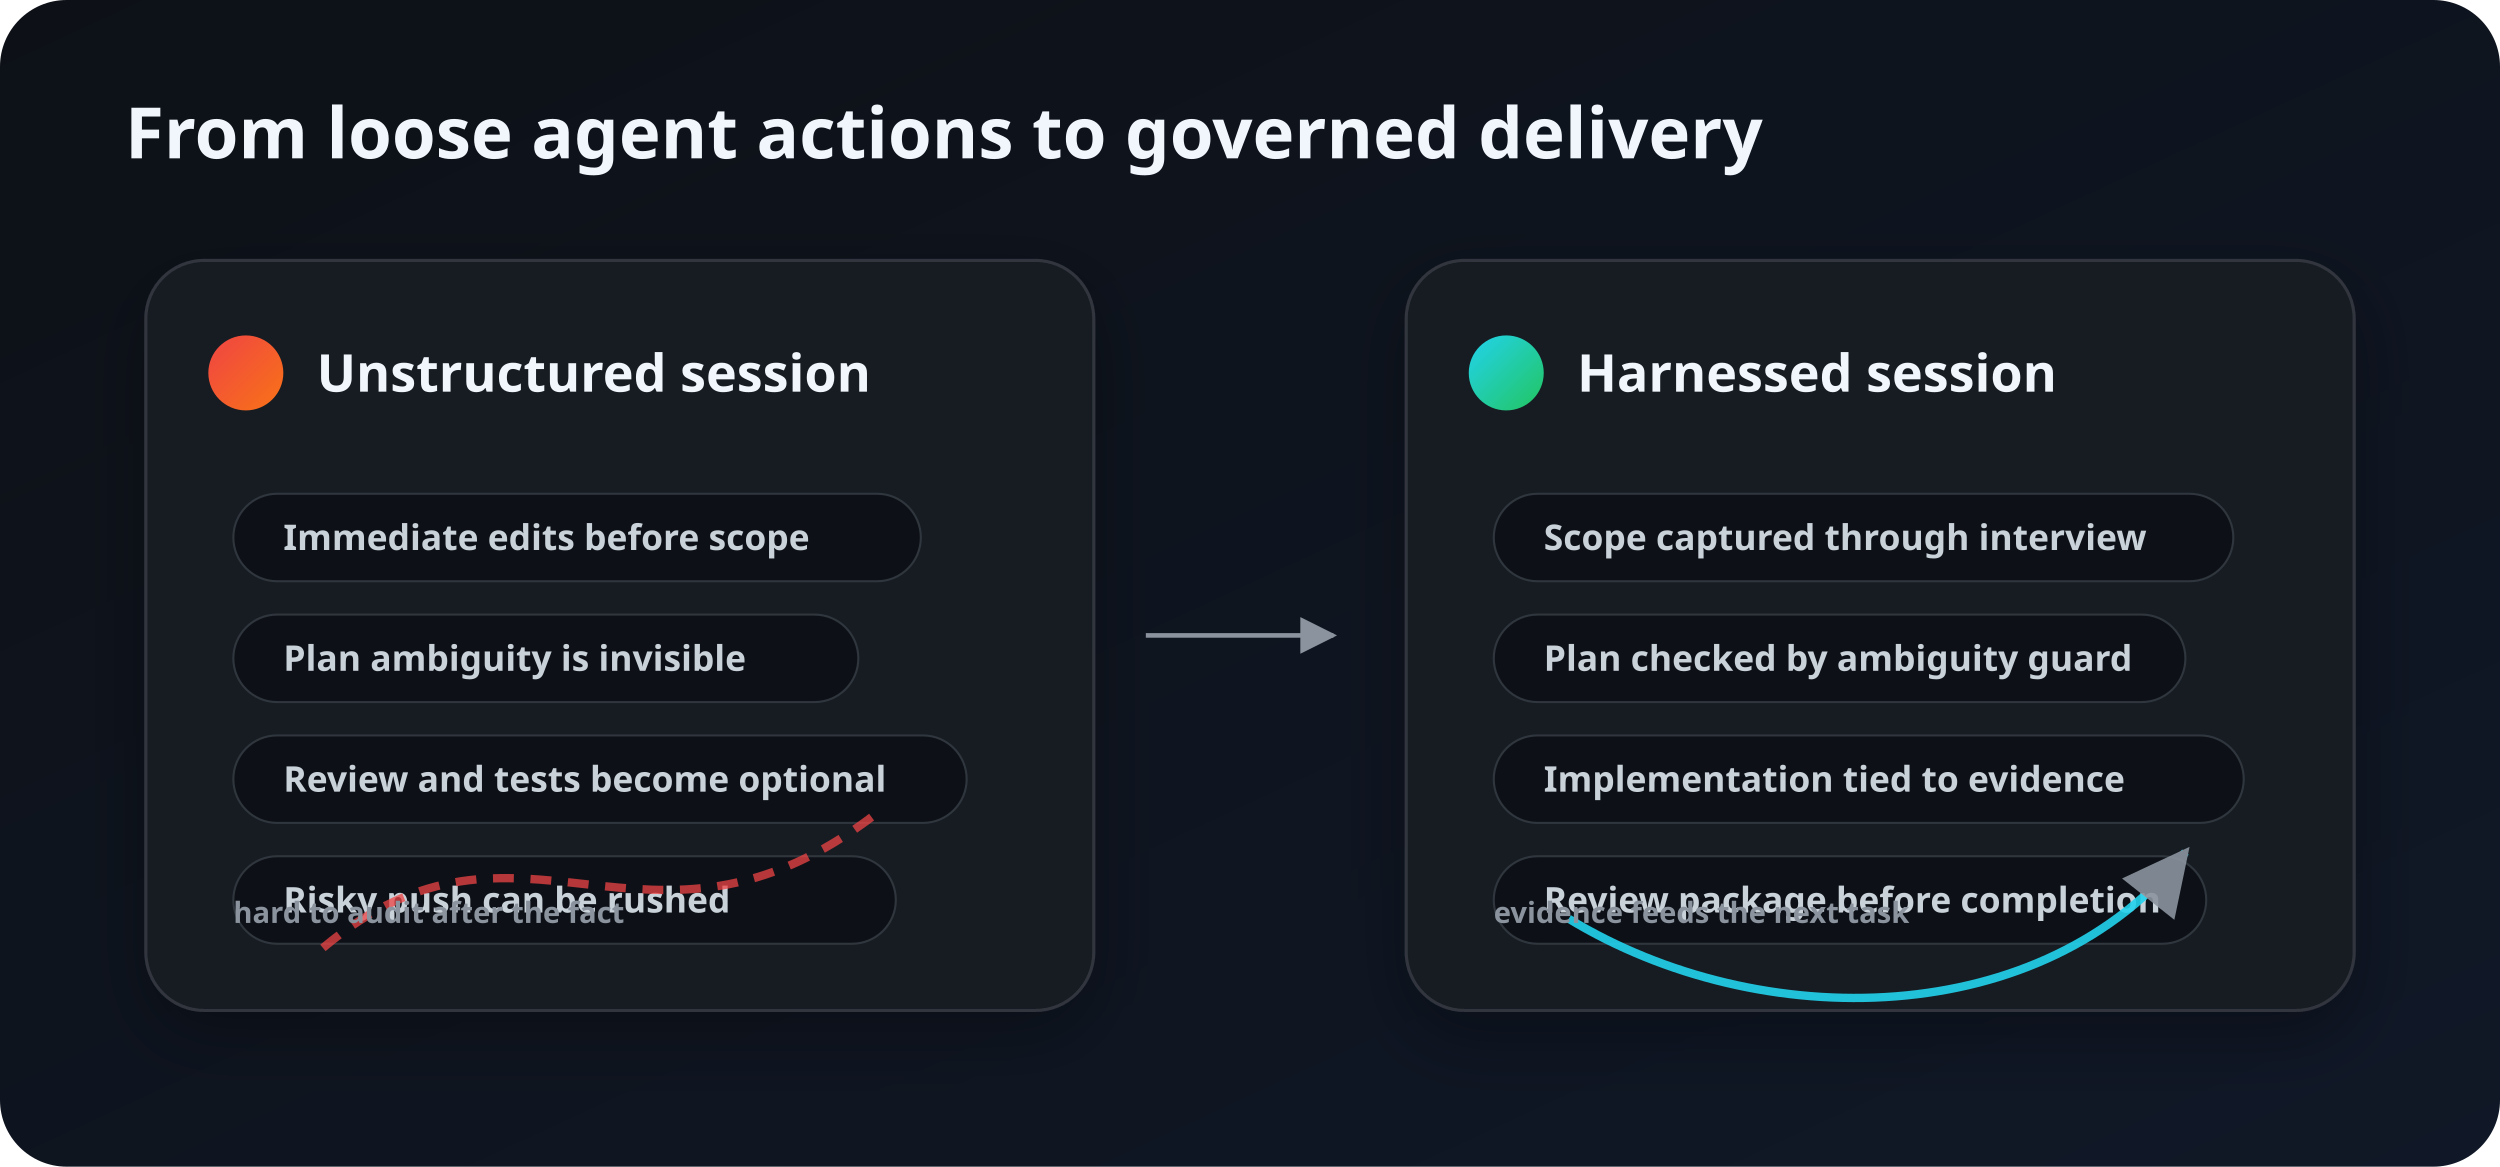
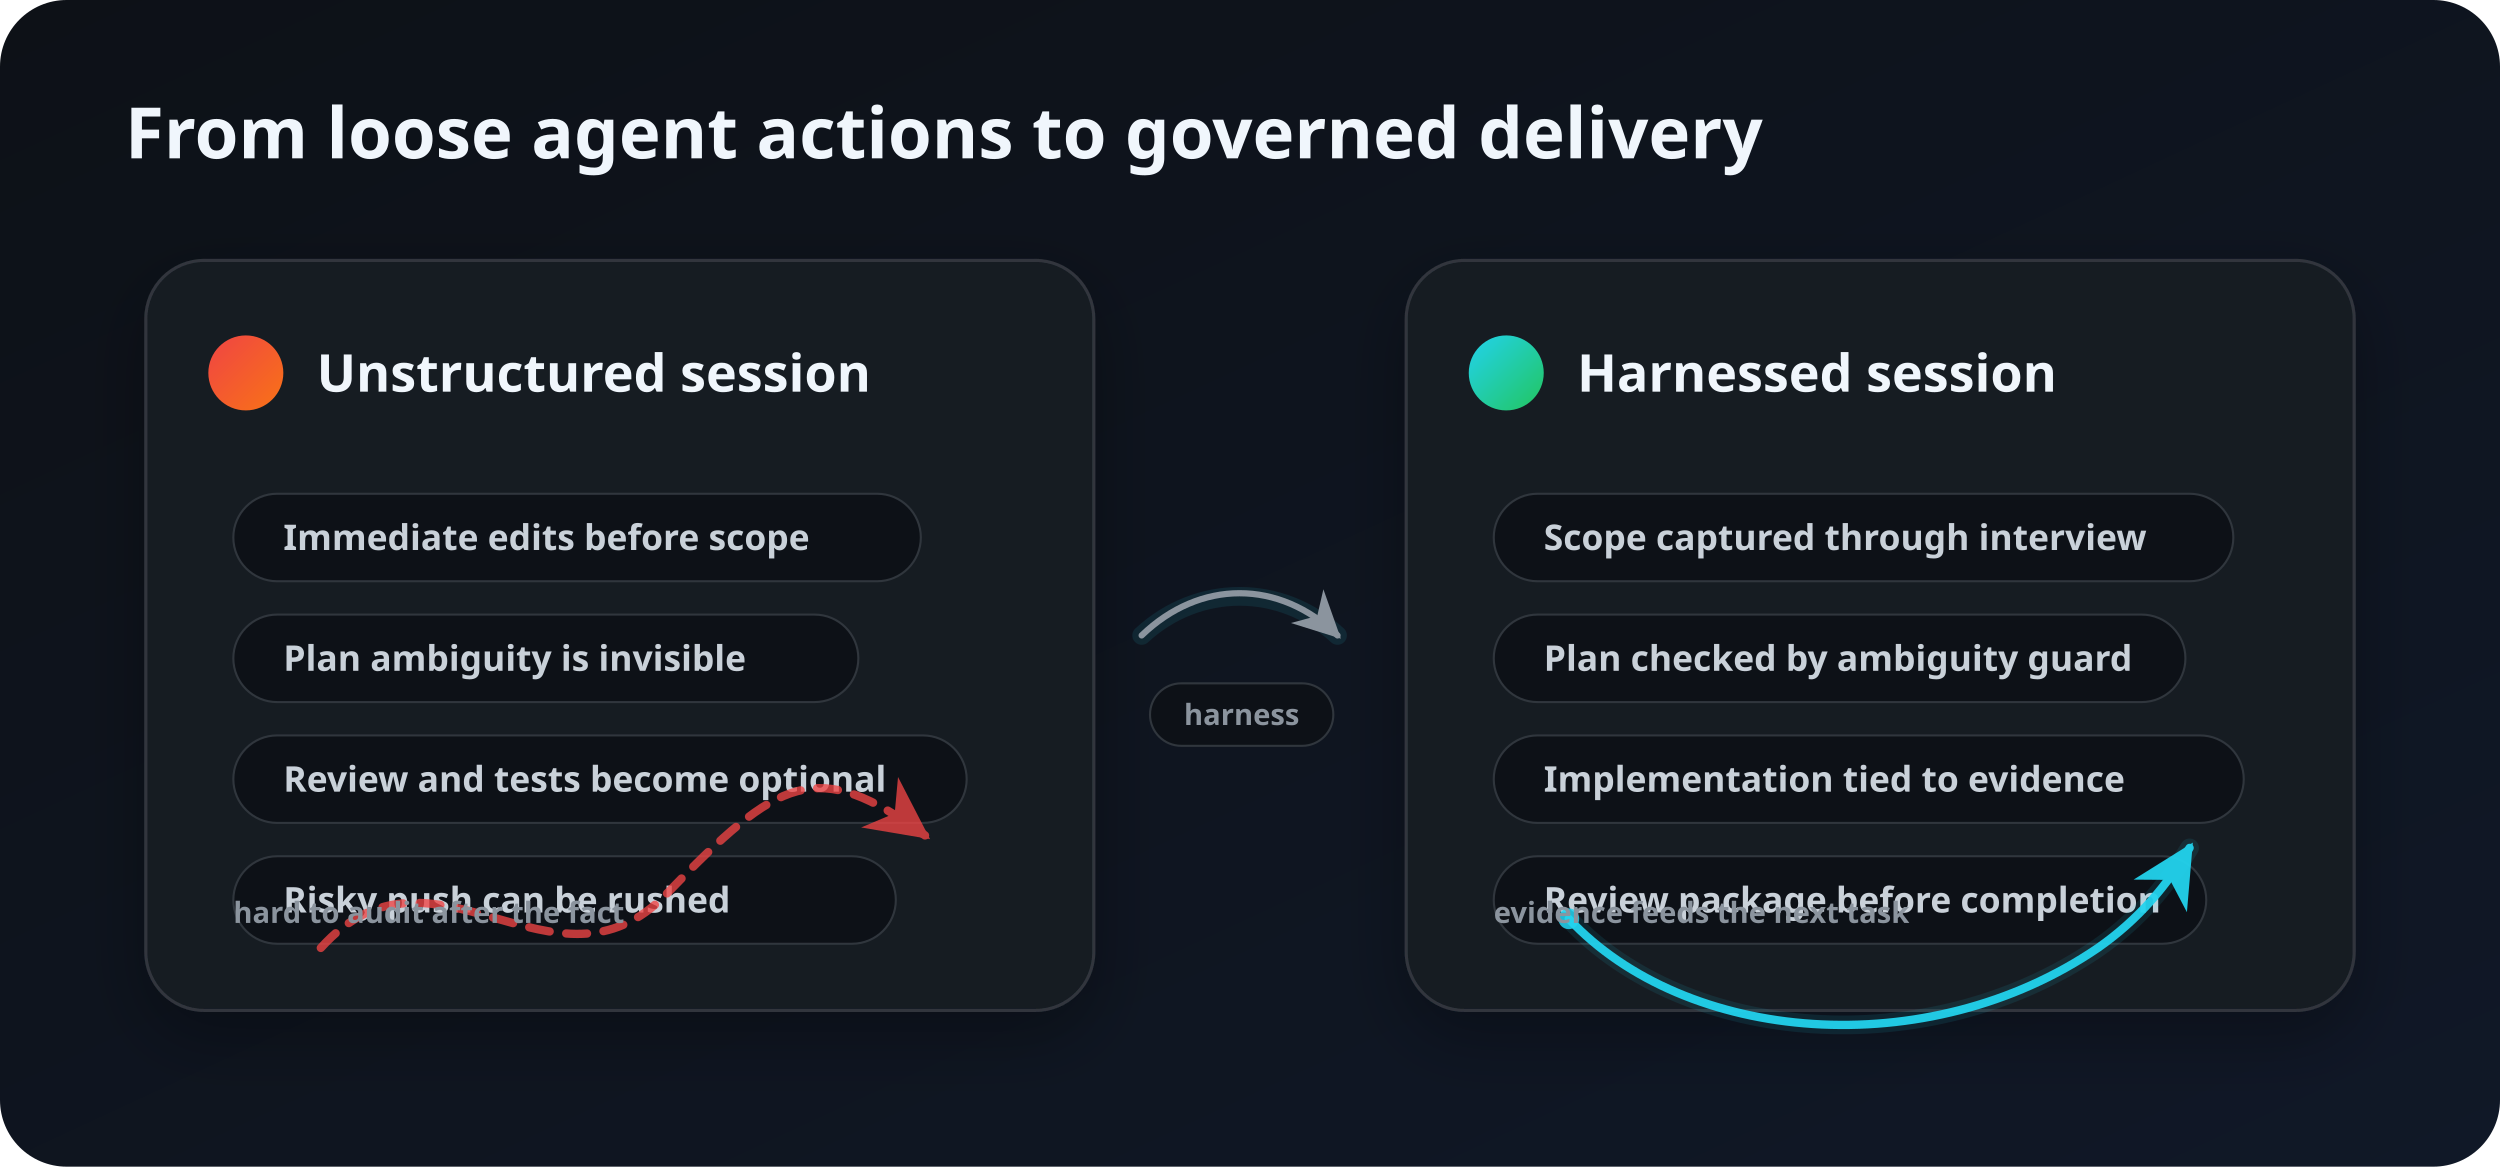
<svg xmlns="http://www.w3.org/2000/svg" width="1200" height="560" viewBox="0 0 1200 560" role="img" aria-labelledby="title desc">
  <defs>
    <linearGradient id="bg" x1="0" y1="0" x2="1" y2="1">
      <stop offset="0%" stop-color="#0d1117" />
      <stop offset="100%" stop-color="#101827" />
    </linearGradient>
    <linearGradient id="bad" x1="0" y1="0" x2="1" y2="1">
      <stop offset="0%" stop-color="#ef4444" />
      <stop offset="100%" stop-color="#f97316" />
    </linearGradient>
    <linearGradient id="good" x1="0" y1="0" x2="1" y2="1">
      <stop offset="0%" stop-color="#22d3ee" />
      <stop offset="100%" stop-color="#22c55e" />
    </linearGradient>
    <filter id="shadow" x="-20%" y="-20%" width="140%" height="140%">
      <feDropShadow dx="0" dy="12" stdDeviation="16" flood-color="#000" flood-opacity="0.30" />
    </filter>
-     <marker id="arrow" viewBox="0 0 10 10" refX="9" refY="5" markerWidth="8" markerHeight="8" orient="auto">
-       <path d="M0 0 L10 5 L0 10z" fill="#8b949e" />
+     <marker id="arrow" viewBox="0 0 12 12" refX="10" refY="6" markerWidth="9" markerHeight="9" orient="auto">
+       <path d="M1 1 L11 6 L1 11 L4 6 Z" fill="#8b949e" />
+     </marker>
+     <marker id="arrowBad" viewBox="0 0 12 12" refX="10" refY="6" markerWidth="9" markerHeight="9" orient="auto">
+       <path d="M1 1 L11 6 L1 11 L4 6 Z" fill="#ef4444" />
+     </marker>
+     <marker id="arrowGood" viewBox="0 0 12 12" refX="10" refY="6" markerWidth="9" markerHeight="9" orient="auto">
+       <path d="M1 1 L11 6 L1 11 L4 6 Z" fill="#22d3ee" />
    </marker>
    <style>
-       .title{fill:#f0f6fc;font:800 34px ui-sans-serif,system-ui,Segoe UI,sans-serif}.label{fill:#f0f6fc;font:800 25px ui-sans-serif,system-ui,Segoe UI,sans-serif}.text{fill:#c9d1d9;font:600 17px ui-sans-serif,system-ui,Segoe UI,sans-serif}.muted{fill:#8b949e;font:600 14px ui-sans-serif,system-ui,Segoe UI,sans-serif}.card{fill:#161b22;stroke:#30363d;stroke-width:1.5;filter:url(#shadow)}.pill{fill:#0d1117;stroke:#30363d;stroke-width:1}.line{stroke:#8b949e;stroke-width:2.2;fill:none;marker-end:url(#arrow)}
+       .title{fill:#f0f6fc;font:800 34px ui-sans-serif,system-ui,Segoe UI,sans-serif}.label{fill:#f0f6fc;font:800 25px ui-sans-serif,system-ui,Segoe UI,sans-serif}.text{fill:#c9d1d9;font:600 17px ui-sans-serif,system-ui,Segoe UI,sans-serif}.muted{fill:#8b949e;font:600 14px ui-sans-serif,system-ui,Segoe UI,sans-serif}.card{fill:#161b22;stroke:#30363d;stroke-width:1.5;filter:url(#shadow)}.pill{fill:#0d1117;stroke:#30363d;stroke-width:1}.line{stroke:#8b949e;stroke-width:3;fill:none;marker-end:url(#arrow);stroke-linecap:round;stroke-linejoin:round}.bad-arrow{stroke:#ef4444;stroke-width:4;fill:none;stroke-dasharray:10 8;marker-end:url(#arrowBad);stroke-linecap:round;stroke-linejoin:round}.good-arrow{stroke:#22d3ee;stroke-width:4;fill:none;marker-end:url(#arrowGood);stroke-linecap:round;stroke-linejoin:round}.halo{stroke:#22d3ee;stroke-width:9;fill:none;opacity:.10;stroke-linecap:round}
    </style>
  </defs>
  <rect width="1200" height="560" rx="32" fill="url(#bg)" />
  <text x="60" y="76" class="title">From loose agent actions to governed delivery</text>
  <g transform="translate(70 125)">
    <rect class="card" width="455" height="360" rx="28" />
    <circle cx="48" cy="54" r="18" fill="url(#bad)" />
    <text x="82" y="63" class="label">Unstructured session</text>
    <g transform="translate(42 112)">
      <rect class="pill" width="330" height="42" rx="21" />
      <text x="24" y="27" class="text">Immediate edits before scope</text>
      <rect class="pill" y="58" width="300" height="42" rx="21" />
      <text x="24" y="85" class="text">Plan ambiguity is invisible</text>
      <rect class="pill" y="116" width="352" height="42" rx="21" />
      <text x="24" y="143" class="text">Review and tests become optional</text>
      <rect class="pill" y="174" width="318" height="42" rx="21" />
      <text x="24" y="201" class="text">Risky push can be rushed</text>
    </g>
-     <path d="M85 330 C180 250, 240 350, 350 266" stroke="#ef4444" stroke-width="4" fill="none" stroke-dasharray="10 8" opacity="0.75" />
+     <path class="bad-arrow" d="M84 330 C138 270, 196 360, 250 304 S322 238, 374 276" opacity="0.78" />
    <text x="42" y="318" class="muted">hard to audit after the fact</text>
  </g>
-   <path class="line" d="M550 305 H640" />
+   <g>
+     <path class="halo" d="M548 305 C575 280, 615 280, 642 305" />
+     <path class="line" d="M548 305 C576 278, 614 278, 642 305" />
+     <rect x="552" y="328" width="88" height="30" rx="15" fill="#0d1117" stroke="#30363d" />
+     <text x="596" y="348" class="muted" text-anchor="middle">harness</text>
+   </g>
  <g transform="translate(675 125)">
    <rect class="card" width="455" height="360" rx="28" />
    <circle cx="48" cy="54" r="18" fill="url(#good)" />
    <text x="82" y="63" class="label">Harnessed session</text>
    <g transform="translate(42 112)">
      <rect class="pill" width="355" height="42" rx="21" />
      <text x="24" y="27" class="text">Scope captured through interview</text>
      <rect class="pill" y="58" width="332" height="42" rx="21" />
      <text x="24" y="85" class="text">Plan checked by ambiguity guard</text>
      <rect class="pill" y="116" width="360" height="42" rx="21" />
      <text x="24" y="143" class="text">Implementation tied to evidence</text>
      <rect class="pill" y="174" width="342" height="42" rx="21" />
      <text x="24" y="201" class="text">Review package before completion</text>
    </g>
-     <path d="M78 316 C170 372, 306 370, 374 284" stroke="#22d3ee" stroke-width="4" fill="none" marker-end="url(#arrow)" opacity="0.9" />
+     <path class="halo" d="M78 316 C134 376, 250 386, 332 330 C352 316, 365 300, 376 282" />
+     <path class="good-arrow" d="M78 316 C134 376, 250 386, 332 330 C352 316, 365 300, 376 282" opacity="0.94" />
+     <circle cx="78" cy="316" r="5" fill="#22d3ee" opacity="0.85" />
    <text x="42" y="318" class="muted">evidence feeds the next task</text>
  </g>
</svg>
